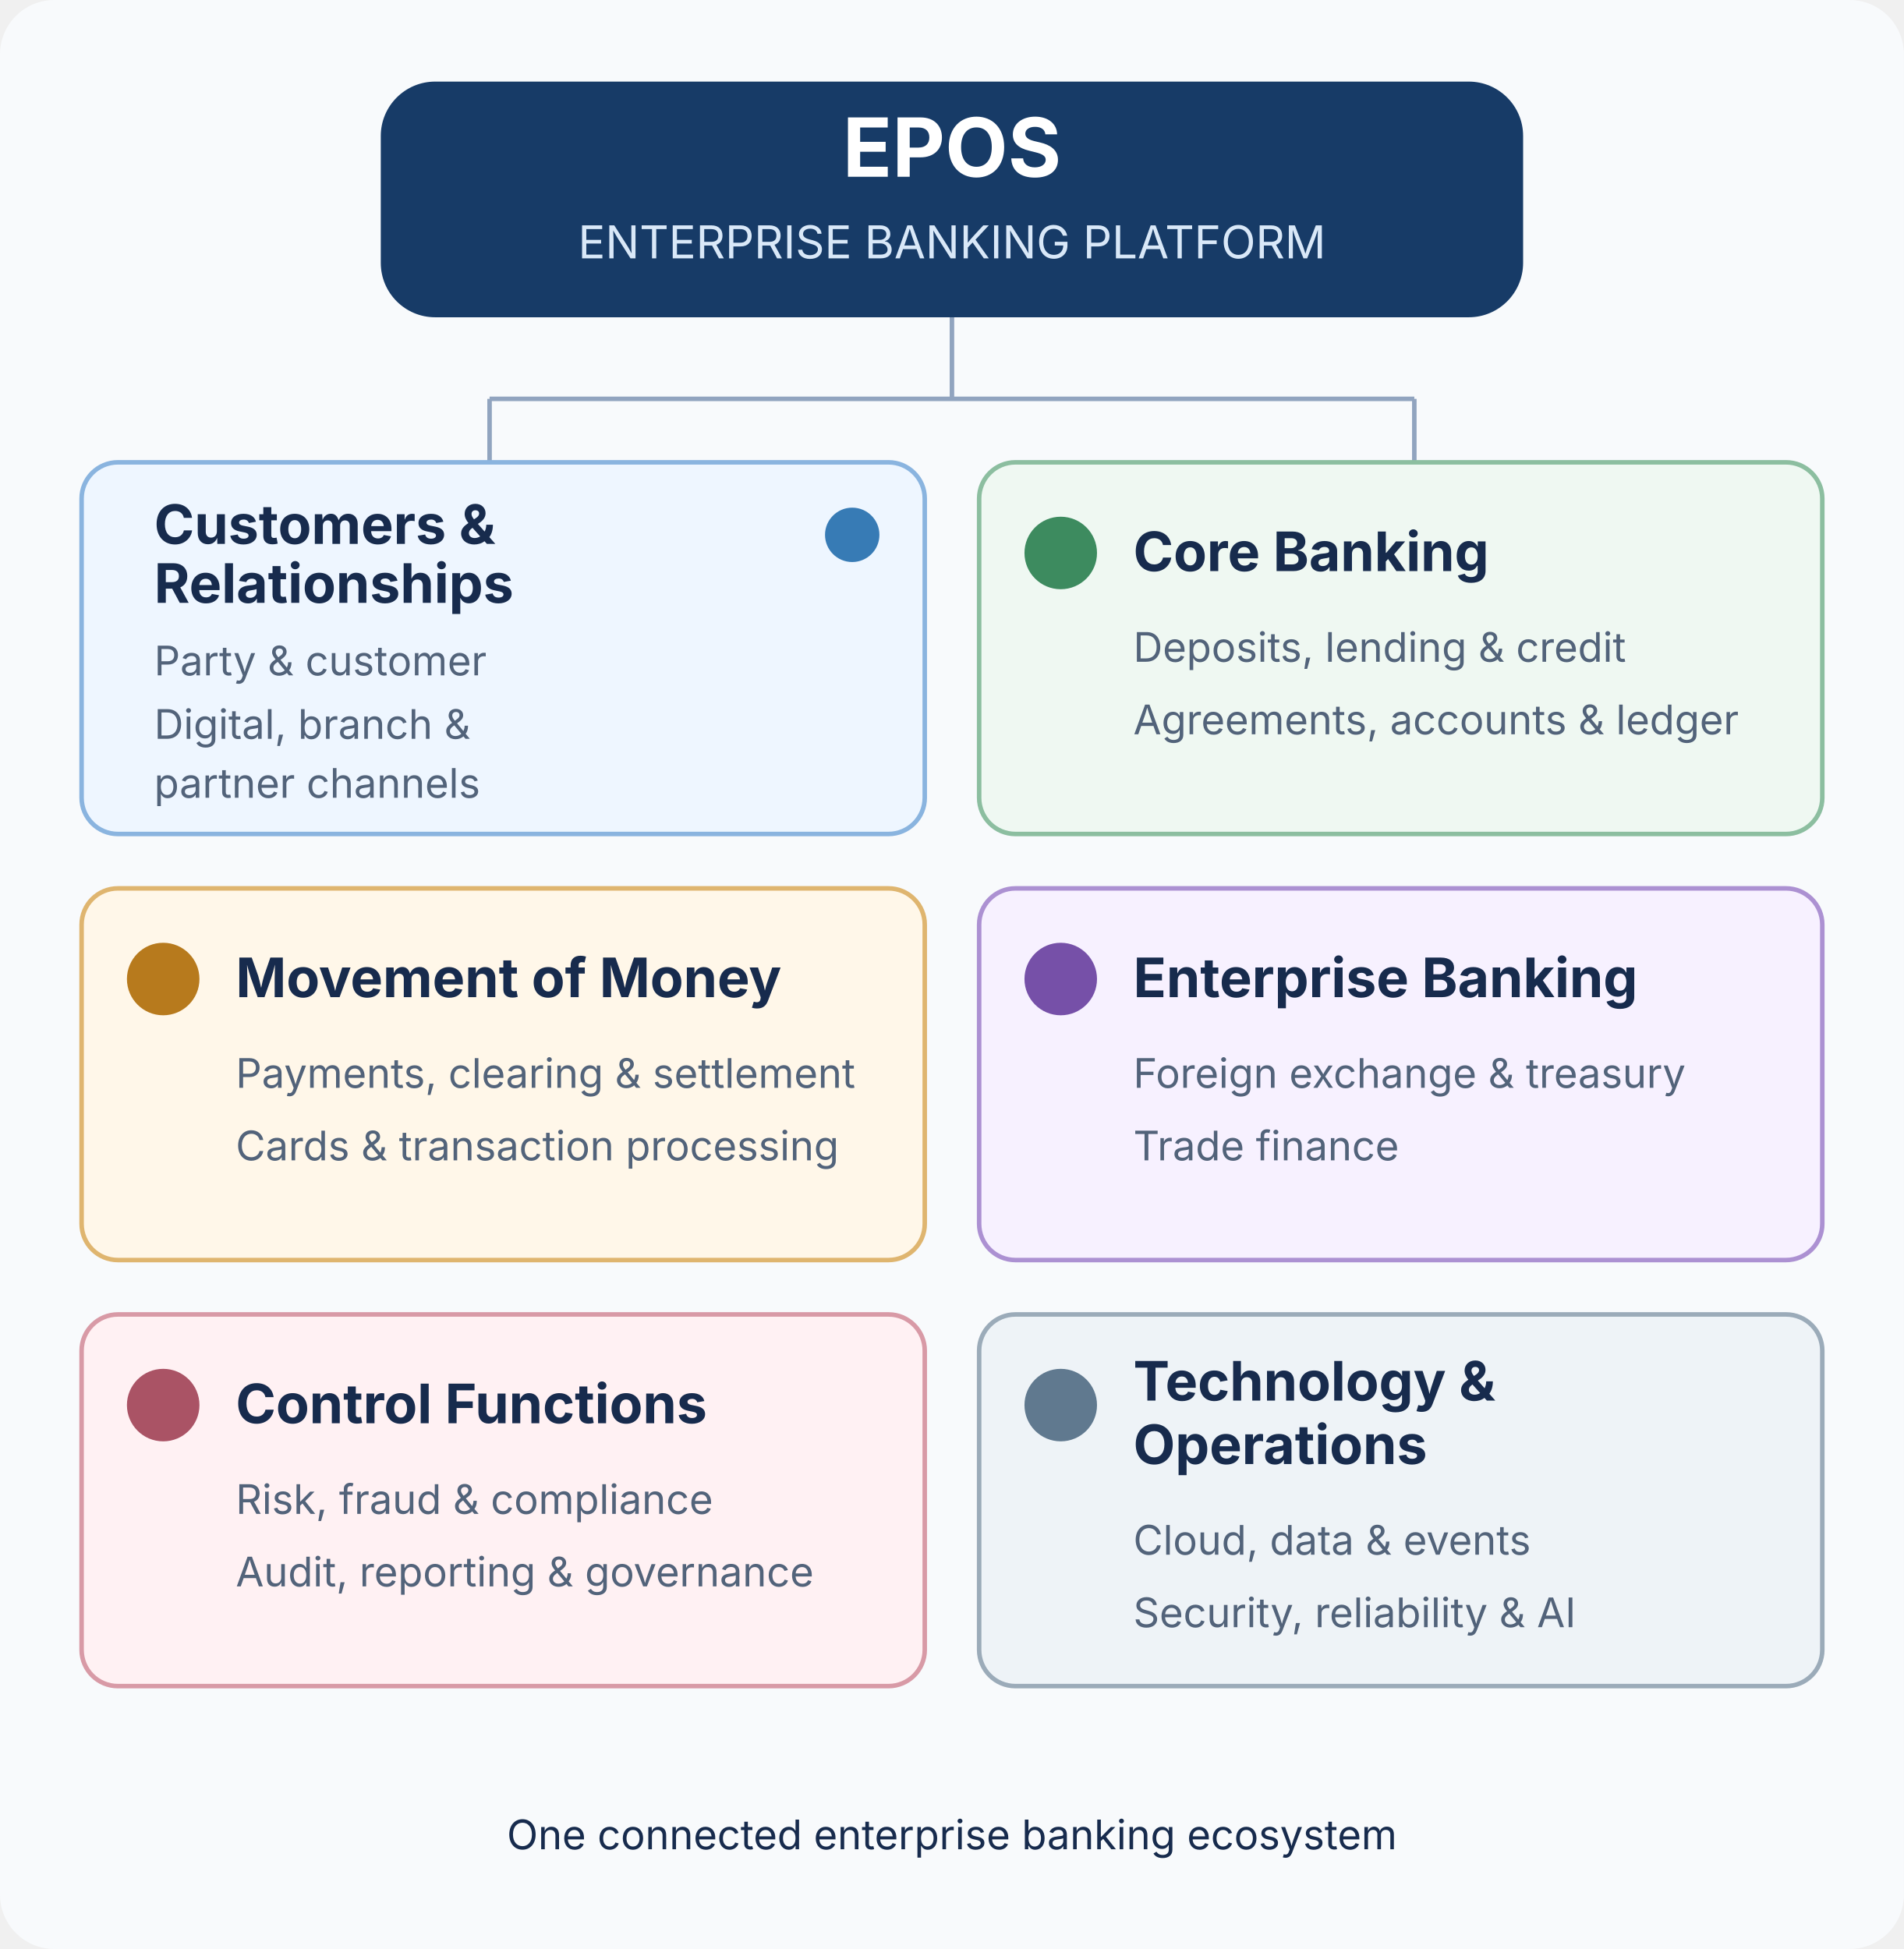
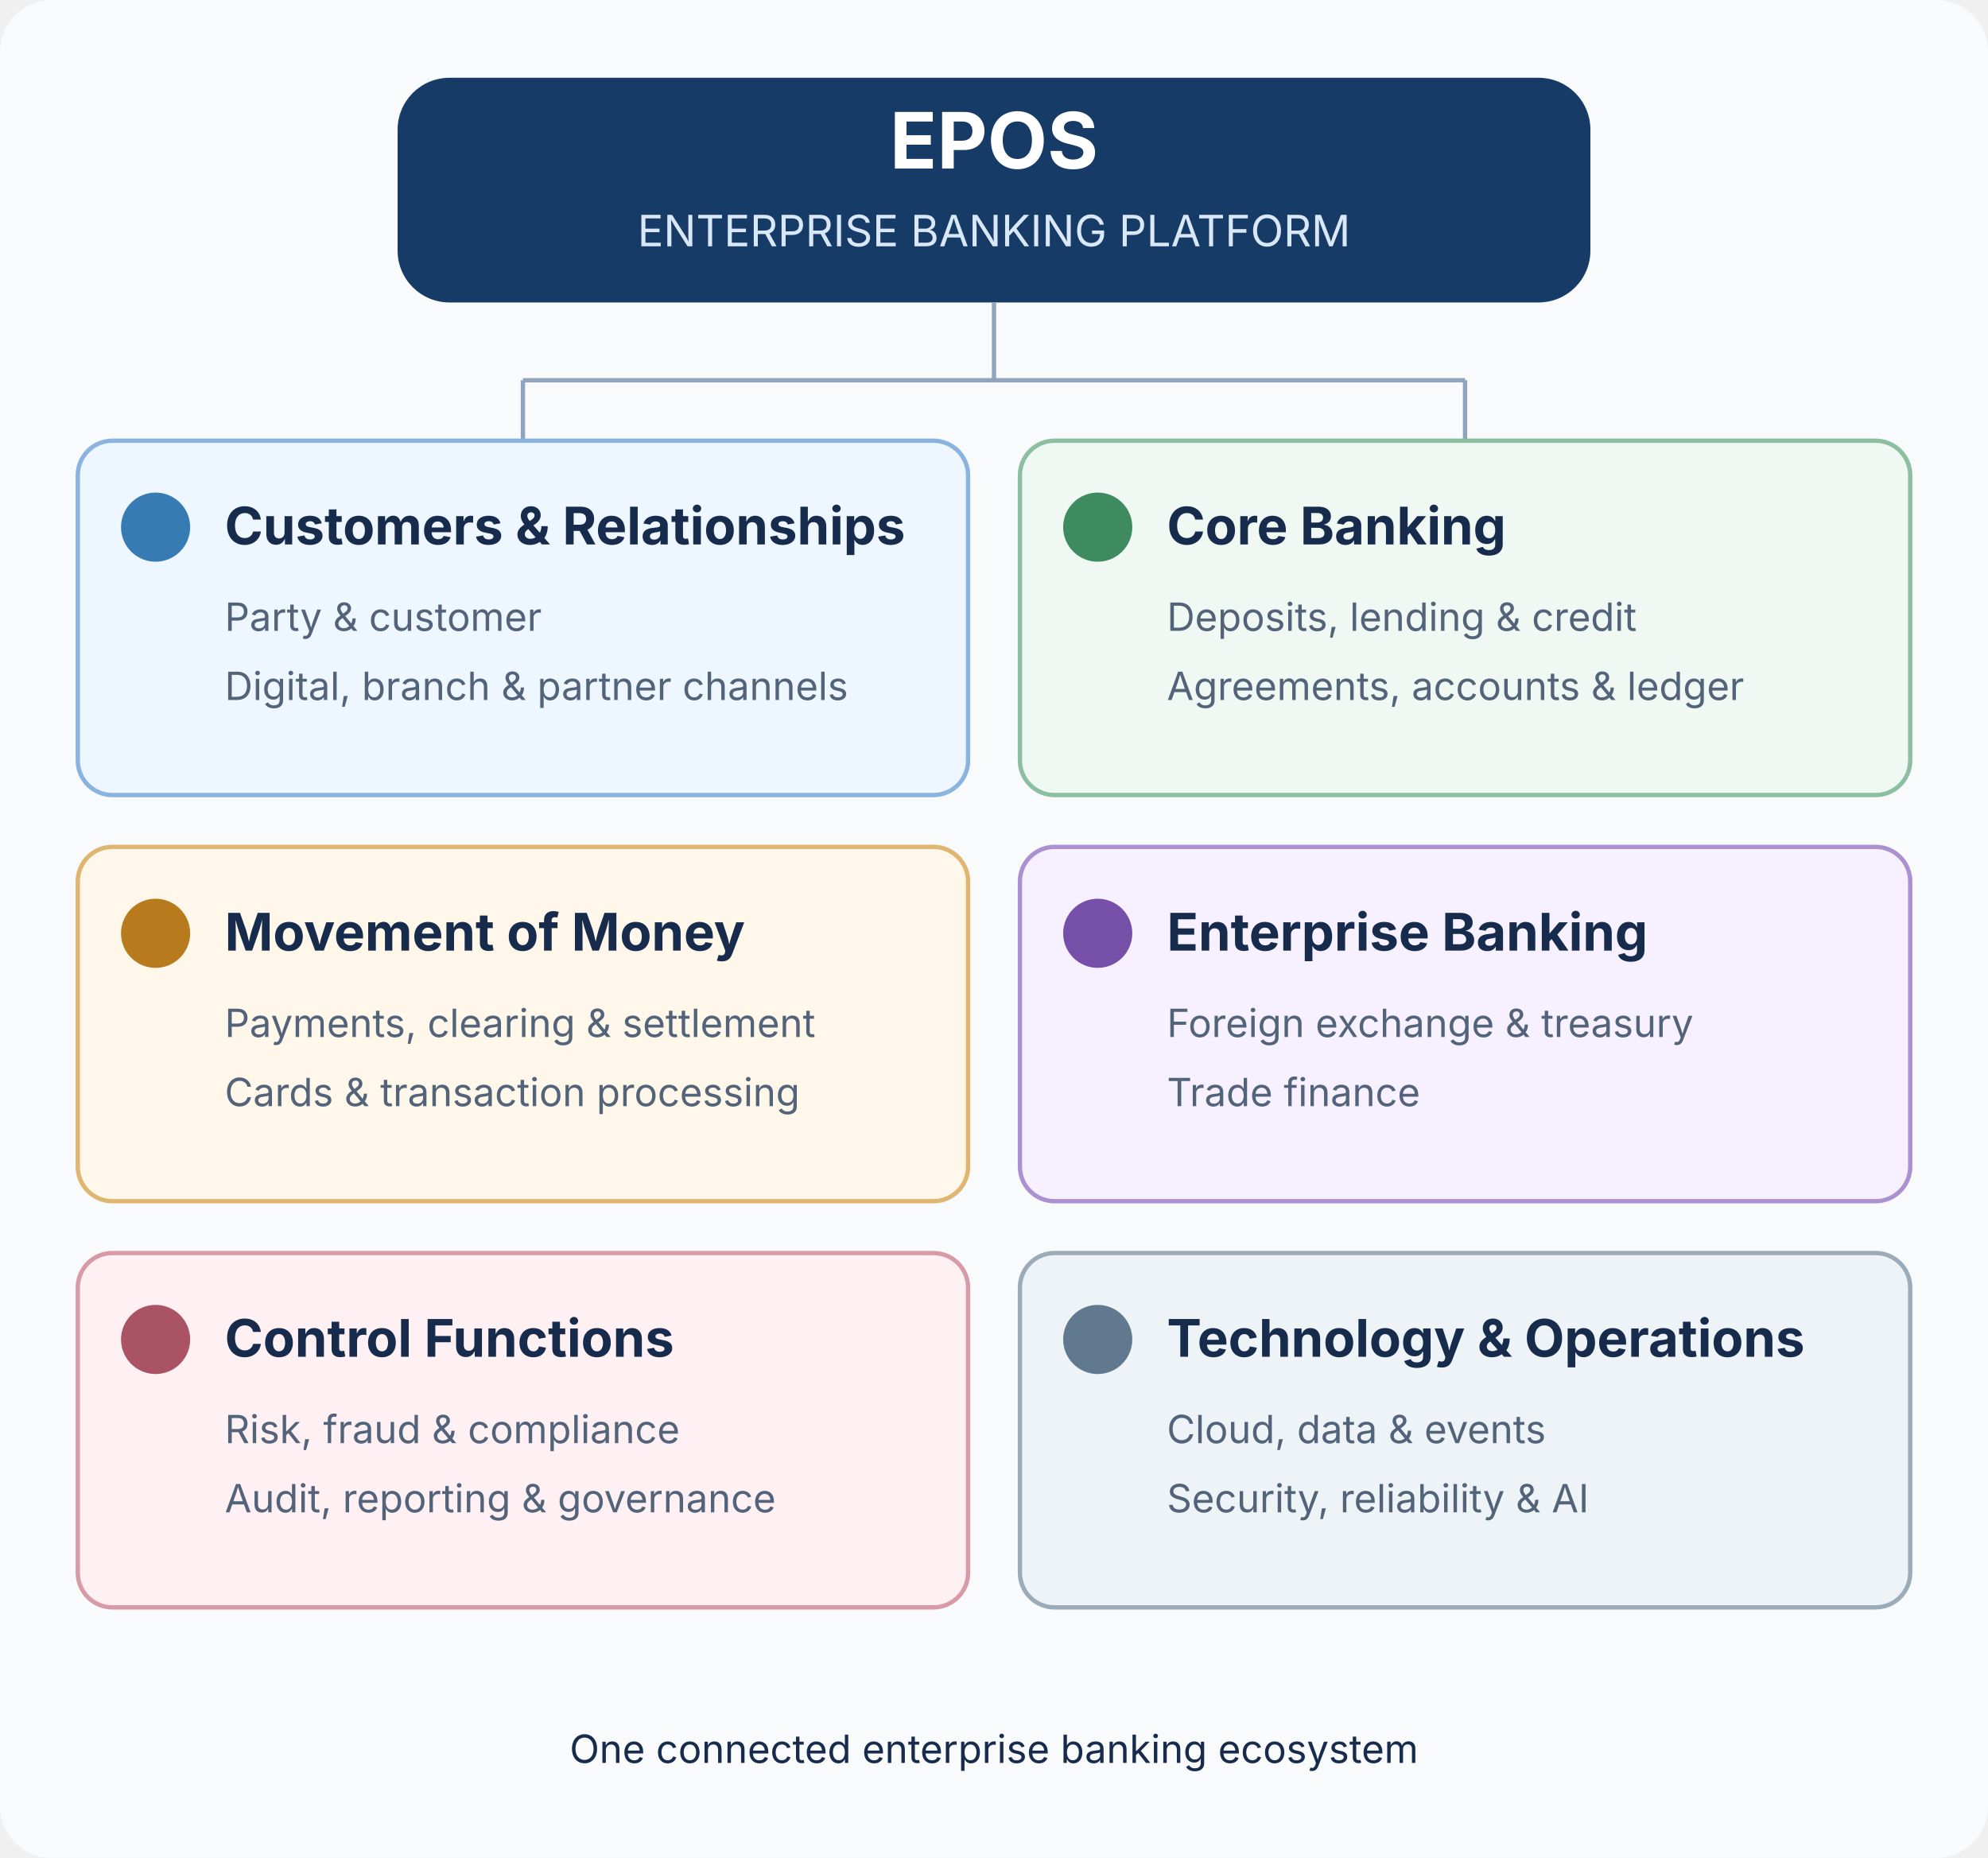
- <svg xmlns="http://www.w3.org/2000/svg" width="420" height="430" viewBox="0 0 420 430" role="img" aria-labelledby="title desc">
+ <svg xmlns="http://www.w3.org/2000/svg" width="460" height="430" viewBox="0 0 460 430" role="img" aria-labelledby="title desc">
  <style>
    text { font-family: Inter, -apple-system, BlinkMacSystemFont, "Segoe UI", sans-serif; fill: #172b4d; }
    .section { font-size: 12px; font-weight: 700; }
    .detail { font-size: 9px; fill: #52637a; }
    .card { stroke-width: 1; rx: 8; }
  </style>
-   <rect width="420" height="430" rx="12" fill="#f8fafc" />
-   <rect x="84" y="18" width="252" height="52" rx="12" fill="#173b67" />
-   <text x="210" y="39" text-anchor="middle" font-size="18" font-weight="750" style="fill:#fff">EPOS</text>
-   <text x="210" y="57" text-anchor="middle" font-size="10" style="fill:#d9e8f8">ENTERPRISE BANKING PLATFORM</text>
-   <path d="M210 70V88 M108 88H312 M108 88V102 M312 88V102" fill="none" stroke="#91a4bf" />
+   <rect width="460" height="430" rx="12" fill="#f8fafc" />
+   <rect x="92" y="18" width="276" height="52" rx="12" fill="#173b67" />
+   <text x="230" y="39" text-anchor="middle" font-size="18" font-weight="750" style="fill:#fff">EPOS</text>
+   <text x="230" y="57" text-anchor="middle" font-size="10" style="fill:#d9e8f8">ENTERPRISE BANKING PLATFORM</text>
+   <path d="M230 70V88 M121 88H339 M121 88V102 M339 88V102" fill="none" stroke="#91a4bf" />
  <g transform="translate(18 102)">
-     <rect class="card" width="186" height="82" fill="#eef6ff" stroke="#8ab4df" />
-     <circle cx="170" cy="16" r="6" fill="#377bb5" />
-     <text class="section" x="16" y="18">Customers &amp;</text>
-     <text class="section" x="16" y="31">Relationships</text>
-     <text class="detail" x="16" y="47">Party &amp; customer</text>
-     <text class="detail" x="16" y="61">Digital, branch &amp;</text>
-     <text class="detail" x="16" y="74">partner channels</text>
+     <rect class="card" width="206" height="82" fill="#eef6ff" stroke="#8ab4df" />
+     <circle cx="18" cy="20" r="8" fill="#377bb5" />
+     <text class="section" x="34" y="24">Customers &amp; Relationships</text>
+     <text class="detail" x="34" y="44">Party &amp; customer</text>
+     <text class="detail" x="34" y="60">Digital, branch &amp; partner channels</text>
  </g>
-   <g transform="translate(216 102)">
-     <rect class="card" width="186" height="82" fill="#eff8f2" stroke="#8cbea0" />
+   <g transform="translate(236 102)">
+     <rect class="card" width="206" height="82" fill="#eff8f2" stroke="#8cbea0" />
    <circle cx="18" cy="20" r="8" fill="#3d8b5f" />
    <text class="section" x="34" y="24">Core Banking</text>
    <text class="detail" x="34" y="44">Deposits, lending &amp; credit</text>
    <text class="detail" x="34" y="60">Agreements, accounts &amp; ledger</text>
  </g>
  <g transform="translate(18 196)">
-     <rect class="card" width="186" height="82" fill="#fff7e9" stroke="#dfb56f" />
+     <rect class="card" width="206" height="82" fill="#fff7e9" stroke="#dfb56f" />
    <circle cx="18" cy="20" r="8" fill="#b77a1d" />
    <text class="section" x="34" y="24">Movement of Money</text>
    <text class="detail" x="34" y="44">Payments, clearing &amp; settlement</text>
    <text class="detail" x="34" y="60">Cards &amp; transaction processing</text>
  </g>
-   <g transform="translate(216 196)">
-     <rect class="card" width="186" height="82" fill="#f7f1ff" stroke="#ac91d2" />
+   <g transform="translate(236 196)">
+     <rect class="card" width="206" height="82" fill="#f7f1ff" stroke="#ac91d2" />
    <circle cx="18" cy="20" r="8" fill="#7650a8" />
    <text class="section" x="34" y="24">Enterprise Banking</text>
    <text class="detail" x="34" y="44">Foreign exchange &amp; treasury</text>
    <text class="detail" x="34" y="60">Trade finance</text>
  </g>
  <g transform="translate(18 290)">
-     <rect class="card" width="186" height="82" fill="#fff1f3" stroke="#d89aa6" />
+     <rect class="card" width="206" height="82" fill="#fff1f3" stroke="#d89aa6" />
    <circle cx="18" cy="20" r="8" fill="#aa5365" />
    <text class="section" x="34" y="24">Control Functions</text>
    <text class="detail" x="34" y="44">Risk, fraud &amp; compliance</text>
    <text class="detail" x="34" y="60">Audit, reporting &amp; governance</text>
  </g>
-   <g transform="translate(216 290)">
-     <rect class="card" width="186" height="82" fill="#eef3f7" stroke="#9babb9" />
+   <g transform="translate(236 290)">
+     <rect class="card" width="206" height="82" fill="#eef3f7" stroke="#9babb9" />
    <circle cx="18" cy="20" r="8" fill="#60798f" />
-     <text class="section" x="34" y="19">Technology &amp;</text>
-     <text class="section" x="34" y="33">Operations</text>
-     <text class="detail" x="34" y="53">Cloud, data &amp; events</text>
-     <text class="detail" x="34" y="69">Security, reliability &amp; AI</text>
+     <text class="section" x="34" y="24">Technology &amp; Operations</text>
+     <text class="detail" x="34" y="44">Cloud, data &amp; events</text>
+     <text class="detail" x="34" y="60">Security, reliability &amp; AI</text>
  </g>
-   <text x="210" y="408" text-anchor="middle" font-size="9" fill="#77879a">One connected enterprise banking ecosystem</text>
+   <text x="230" y="408" text-anchor="middle" font-size="9" fill="#77879a">One connected enterprise banking ecosystem</text>
</svg>
